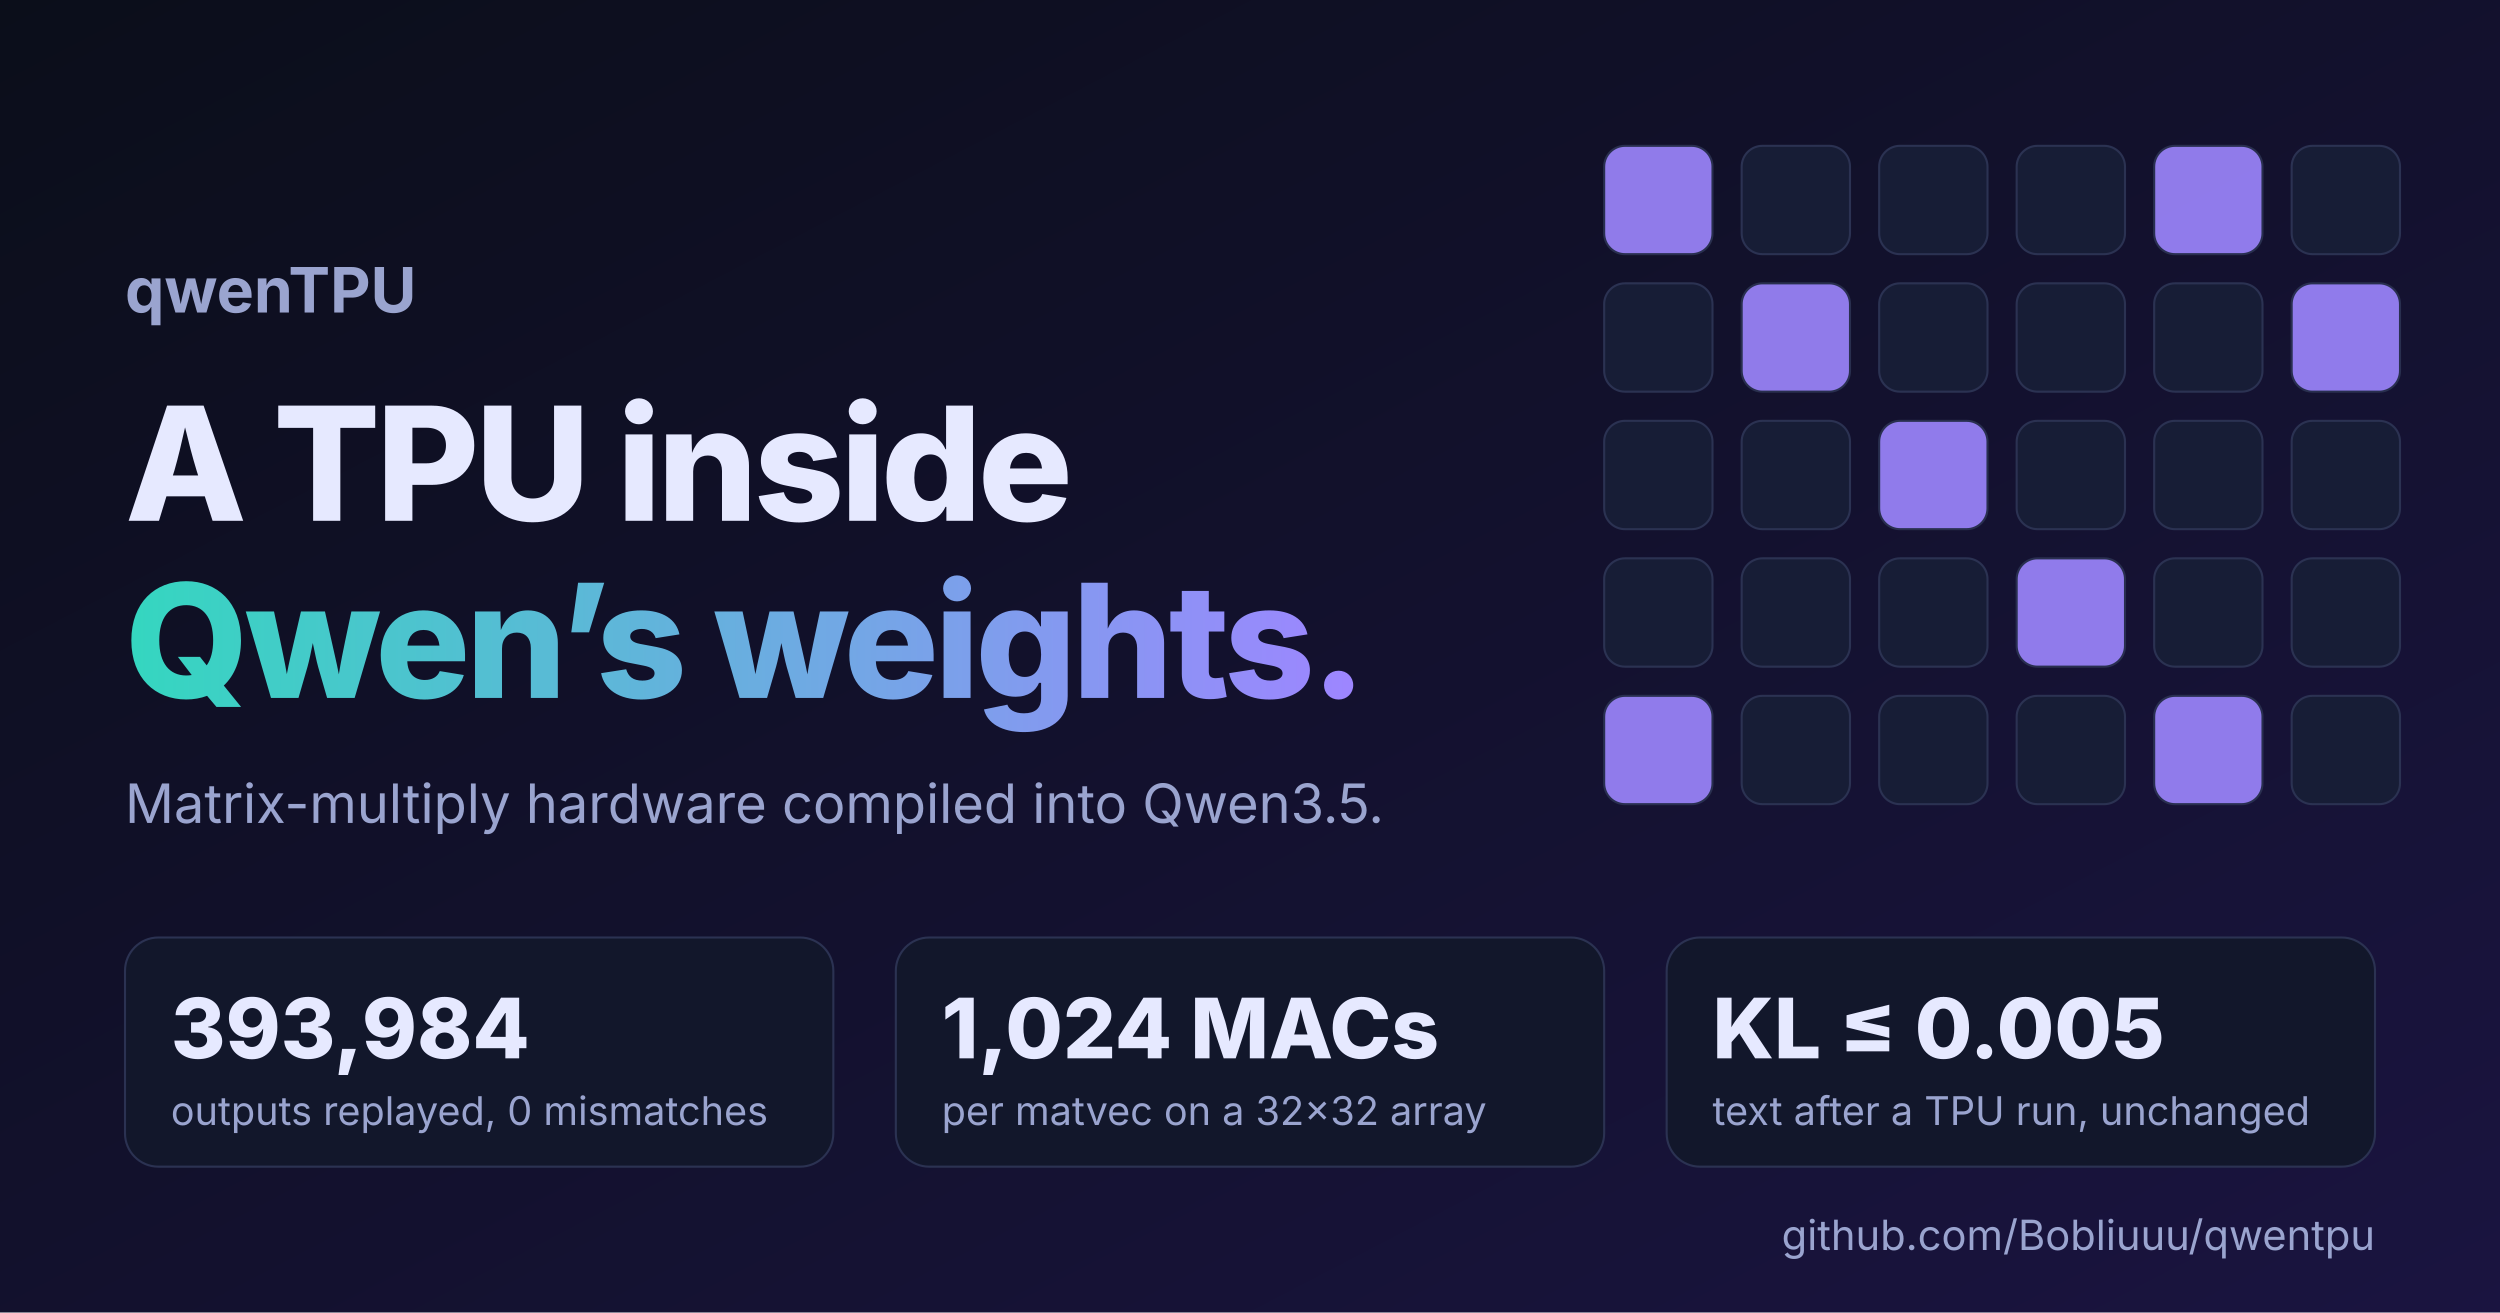
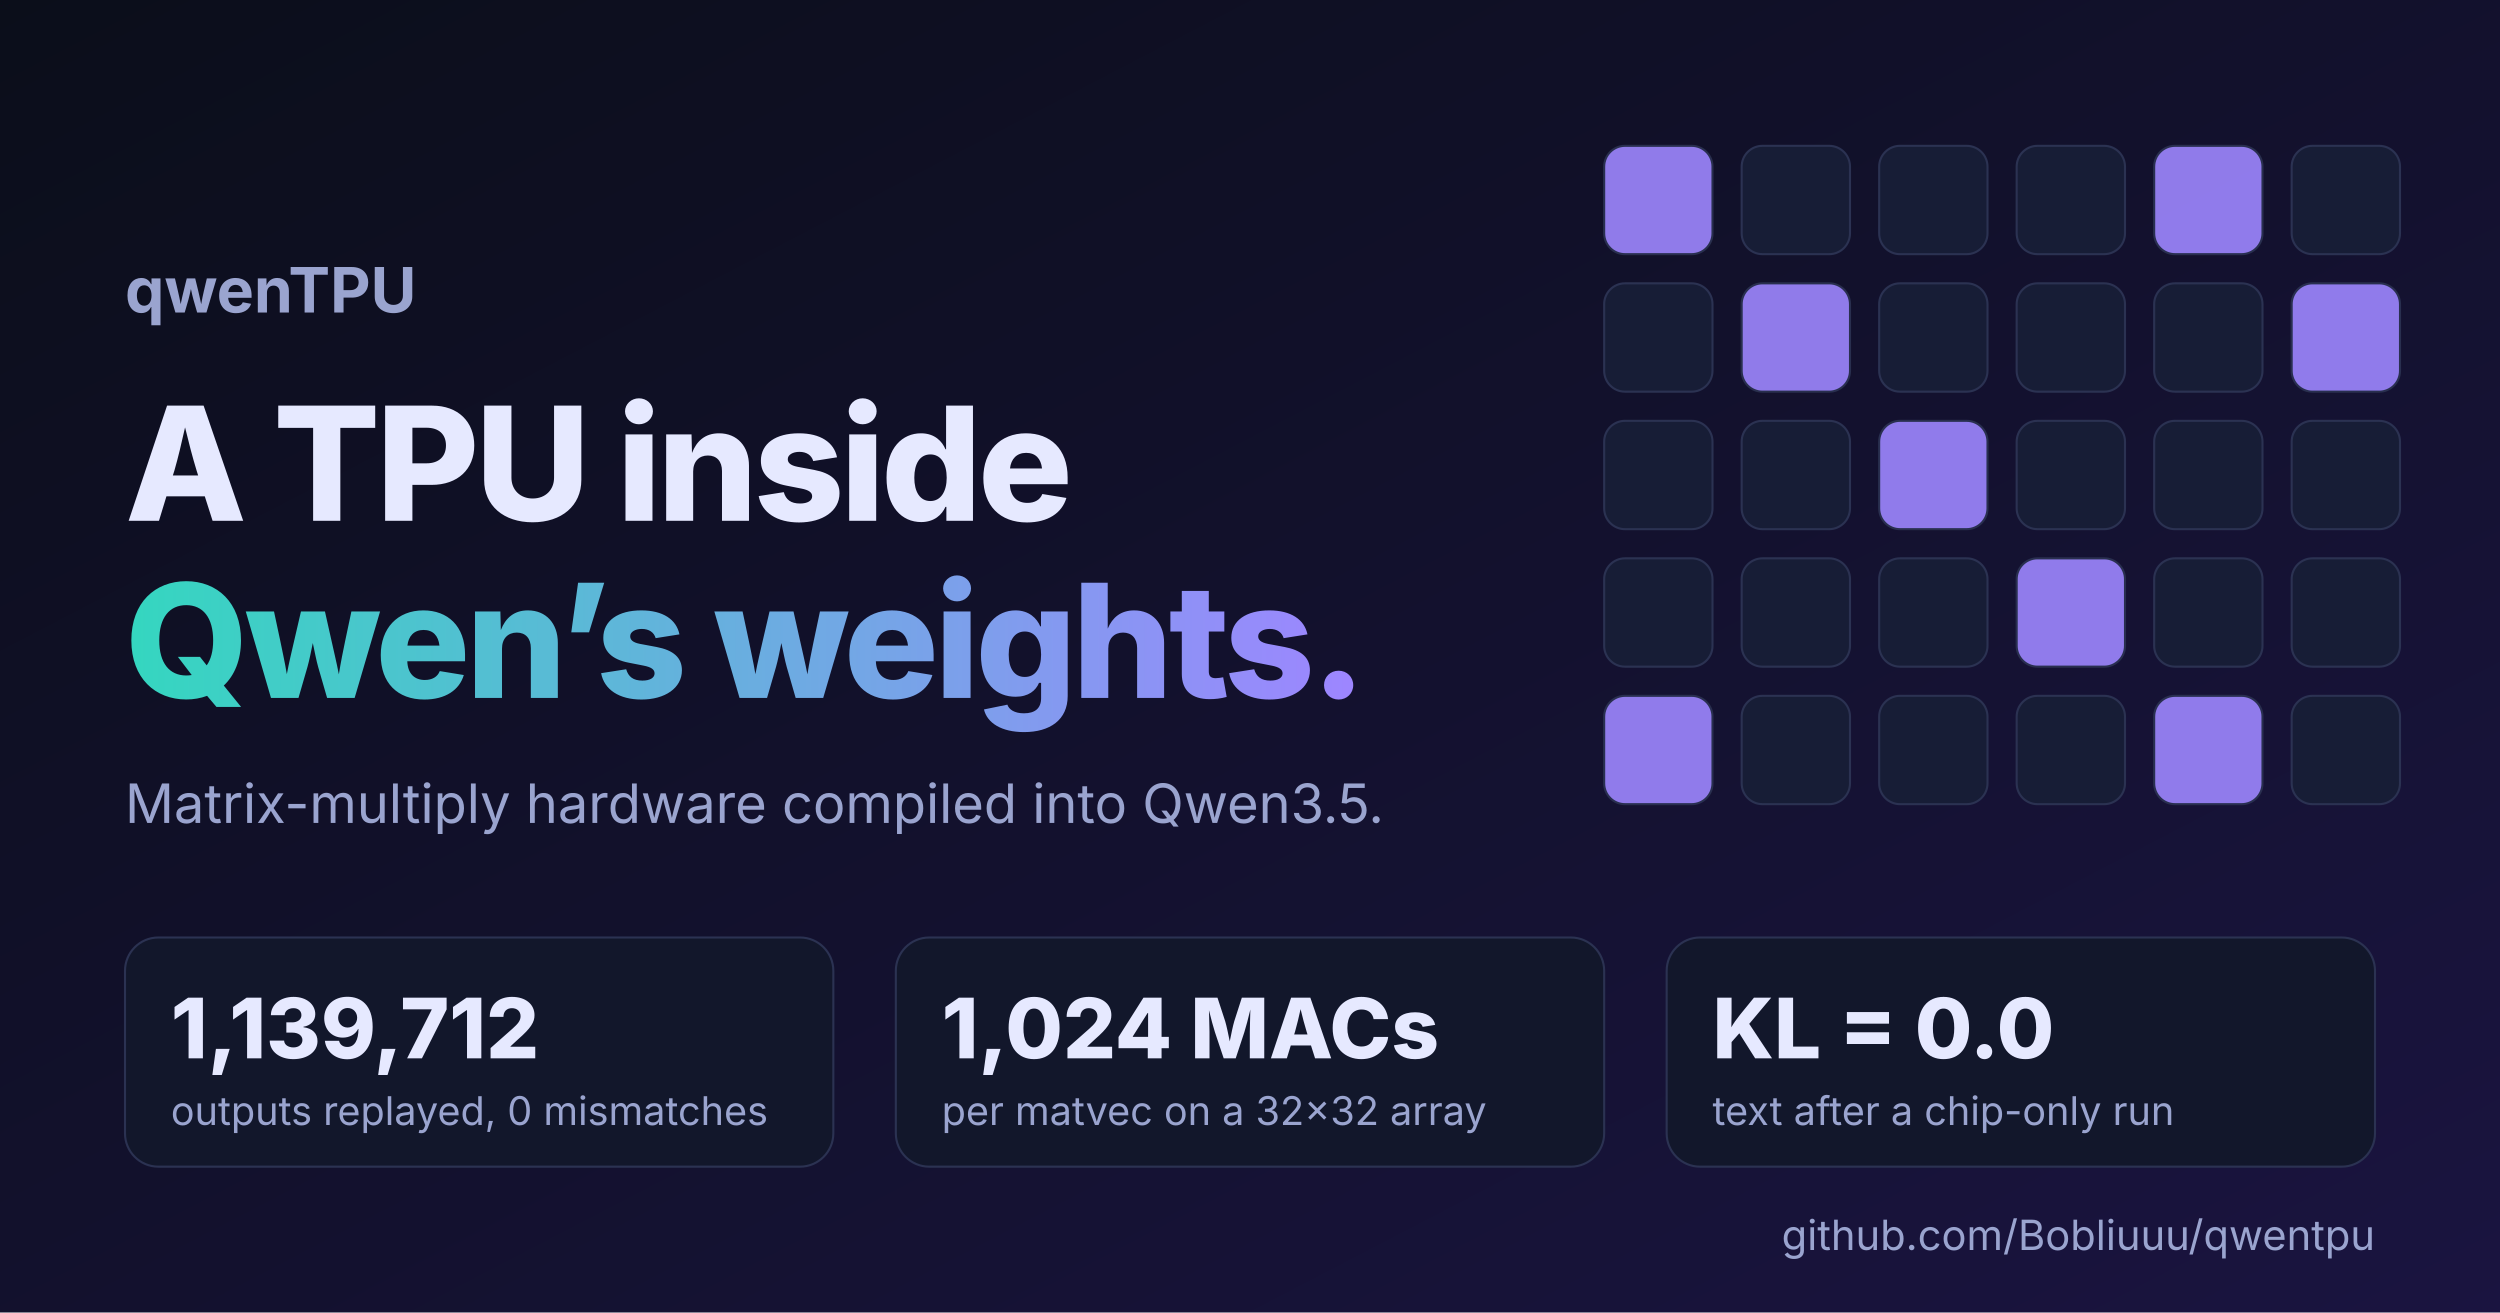
<svg xmlns="http://www.w3.org/2000/svg" viewBox="0 0 1200 630" width="1200" height="630">
  <defs>
    <linearGradient id="g" x1="0" y1="0" x2="1" y2="1">
      <stop offset="0" stop-color="#0b0e1a" />
      <stop offset="1" stop-color="#1a1440" />
    </linearGradient>
    <linearGradient id="t" x1="0" x2="1">
      <stop offset="0" stop-color="#35d6c0" />
      <stop offset="1" stop-color="#9d86ff" />
    </linearGradient>
  </defs>
  <rect width="1200" height="630" fill="url(#g)" />
  <rect x="770" y="70" width="52" height="52" rx="10" fill="#9d86ff" opacity="0.9" stroke="#2b3252" />
  <rect x="836" y="70" width="52" height="52" rx="10" fill="#171d36" opacity="1" stroke="#2b3252" />
  <rect x="902" y="70" width="52" height="52" rx="10" fill="#171d36" opacity="1" stroke="#2b3252" />
  <rect x="968" y="70" width="52" height="52" rx="10" fill="#171d36" opacity="1" stroke="#2b3252" />
  <rect x="1034" y="70" width="52" height="52" rx="10" fill="#9d86ff" opacity="0.9" stroke="#2b3252" />
  <rect x="1100" y="70" width="52" height="52" rx="10" fill="#171d36" opacity="1" stroke="#2b3252" />
  <rect x="770" y="136" width="52" height="52" rx="10" fill="#171d36" opacity="1" stroke="#2b3252" />
  <rect x="836" y="136" width="52" height="52" rx="10" fill="#9d86ff" opacity="0.9" stroke="#2b3252" />
  <rect x="902" y="136" width="52" height="52" rx="10" fill="#171d36" opacity="1" stroke="#2b3252" />
  <rect x="968" y="136" width="52" height="52" rx="10" fill="#171d36" opacity="1" stroke="#2b3252" />
  <rect x="1034" y="136" width="52" height="52" rx="10" fill="#171d36" opacity="1" stroke="#2b3252" />
  <rect x="1100" y="136" width="52" height="52" rx="10" fill="#9d86ff" opacity="0.9" stroke="#2b3252" />
  <rect x="770" y="202" width="52" height="52" rx="10" fill="#171d36" opacity="1" stroke="#2b3252" />
  <rect x="836" y="202" width="52" height="52" rx="10" fill="#171d36" opacity="1" stroke="#2b3252" />
  <rect x="902" y="202" width="52" height="52" rx="10" fill="#9d86ff" opacity="0.9" stroke="#2b3252" />
  <rect x="968" y="202" width="52" height="52" rx="10" fill="#171d36" opacity="1" stroke="#2b3252" />
  <rect x="1034" y="202" width="52" height="52" rx="10" fill="#171d36" opacity="1" stroke="#2b3252" />
  <rect x="1100" y="202" width="52" height="52" rx="10" fill="#171d36" opacity="1" stroke="#2b3252" />
  <rect x="770" y="268" width="52" height="52" rx="10" fill="#171d36" opacity="1" stroke="#2b3252" />
  <rect x="836" y="268" width="52" height="52" rx="10" fill="#171d36" opacity="1" stroke="#2b3252" />
  <rect x="902" y="268" width="52" height="52" rx="10" fill="#171d36" opacity="1" stroke="#2b3252" />
  <rect x="968" y="268" width="52" height="52" rx="10" fill="#9d86ff" opacity="0.9" stroke="#2b3252" />
  <rect x="1034" y="268" width="52" height="52" rx="10" fill="#171d36" opacity="1" stroke="#2b3252" />
  <rect x="1100" y="268" width="52" height="52" rx="10" fill="#171d36" opacity="1" stroke="#2b3252" />
  <rect x="770" y="334" width="52" height="52" rx="10" fill="#9d86ff" opacity="0.9" stroke="#2b3252" />
  <rect x="836" y="334" width="52" height="52" rx="10" fill="#171d36" opacity="1" stroke="#2b3252" />
  <rect x="902" y="334" width="52" height="52" rx="10" fill="#171d36" opacity="1" stroke="#2b3252" />
  <rect x="968" y="334" width="52" height="52" rx="10" fill="#171d36" opacity="1" stroke="#2b3252" />
  <rect x="1034" y="334" width="52" height="52" rx="10" fill="#9d86ff" opacity="0.9" stroke="#2b3252" />
  <rect x="1100" y="334" width="52" height="52" rx="10" fill="#171d36" opacity="1" stroke="#2b3252" />
  <text x="60" y="150" font-family="Inter,Helvetica,Arial,sans-serif" font-size="30" font-weight="700" fill="#9aa4cf">qwenTPU</text>
  <text x="60" y="250" font-family="Inter,Helvetica,Arial,sans-serif" font-size="76" font-weight="800" fill="#e6e9ff" letter-spacing="-2">A TPU inside</text>
  <text x="60" y="335" font-family="Inter,Helvetica,Arial,sans-serif" font-size="76" font-weight="800" fill="url(#t)" letter-spacing="-2">Qwen’s weights.</text>
  <text x="60" y="395" font-family="Inter,Helvetica,Arial,sans-serif" font-size="26" fill="#9aa4cf">Matrix-multiply hardware compiled into Qwen3.5.</text>
  <rect x="60" y="450" width="340" height="110" rx="16" fill="#12172b" stroke="#2b3252" />
-   <text x="82" y="508" font-family="Inter,Helvetica,Arial,sans-serif" font-size="40" font-weight="800" fill="#e6e9ff">393,984</text>
+   <text x="82" y="508" font-family="Inter,Helvetica,Arial,sans-serif" font-size="40" font-weight="800" fill="#e6e9ff">1,139,712</text>
  <text x="82" y="540" font-family="Inter,Helvetica,Arial,sans-serif" font-size="19" fill="#9aa4cf">outputs replayed, 0 mismatches</text>
  <rect x="430" y="450" width="340" height="110" rx="16" fill="#12172b" stroke="#2b3252" />
  <text x="452" y="508" font-family="Inter,Helvetica,Arial,sans-serif" font-size="40" font-weight="800" fill="#e6e9ff">1,024 MACs</text>
  <text x="452" y="540" font-family="Inter,Helvetica,Arial,sans-serif" font-size="19" fill="#9aa4cf">per matvec on a 32×32 array</text>
  <rect x="800" y="450" width="340" height="110" rx="16" fill="#12172b" stroke="#2b3252" />
-   <text x="822" y="508" font-family="Inter,Helvetica,Arial,sans-serif" font-size="40" font-weight="800" fill="#e6e9ff">KL ≤ 0.005</text>
-   <text x="822" y="540" font-family="Inter,Helvetica,Arial,sans-serif" font-size="19" fill="#9aa4cf">text after a TPU run, unchanged</text>
+   <text x="822" y="508" font-family="Inter,Helvetica,Arial,sans-serif" font-size="40" font-weight="800" fill="#e6e9ff">KL = 0.0</text>
+   <text x="822" y="540" font-family="Inter,Helvetica,Arial,sans-serif" font-size="19" fill="#9aa4cf">text after a chip-only run</text>
  <text x="1140" y="600" text-anchor="end" font-family="Inter,Helvetica,Arial,sans-serif" font-size="20" fill="#9aa4cf">github.com/Bobliuuu/qwentpu</text>
</svg>
